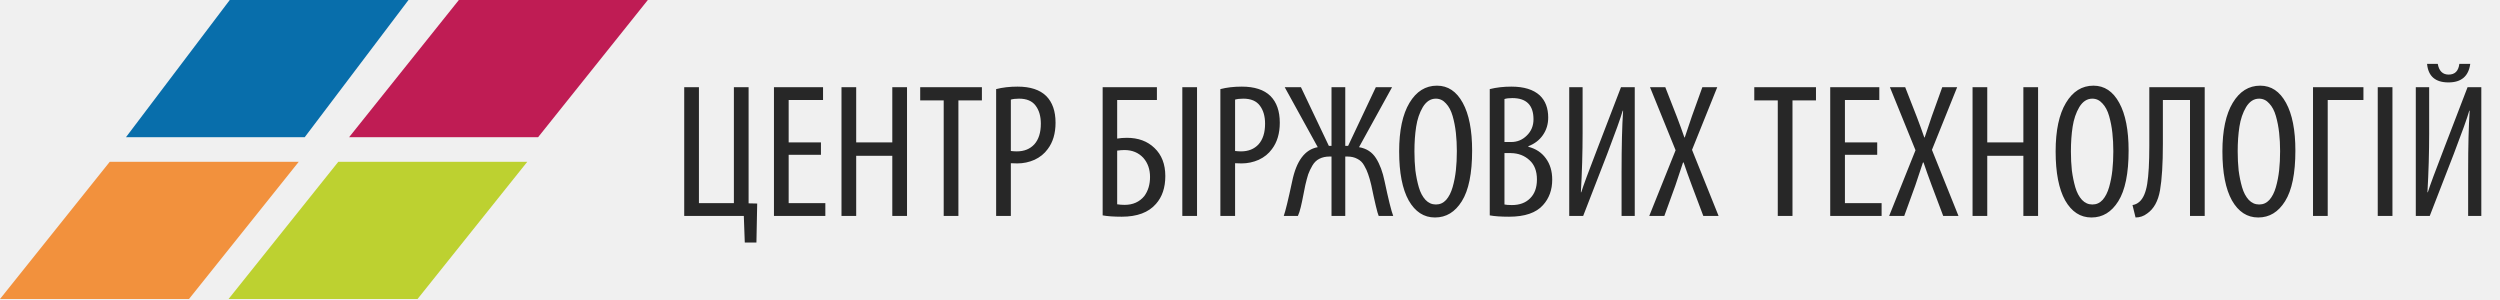
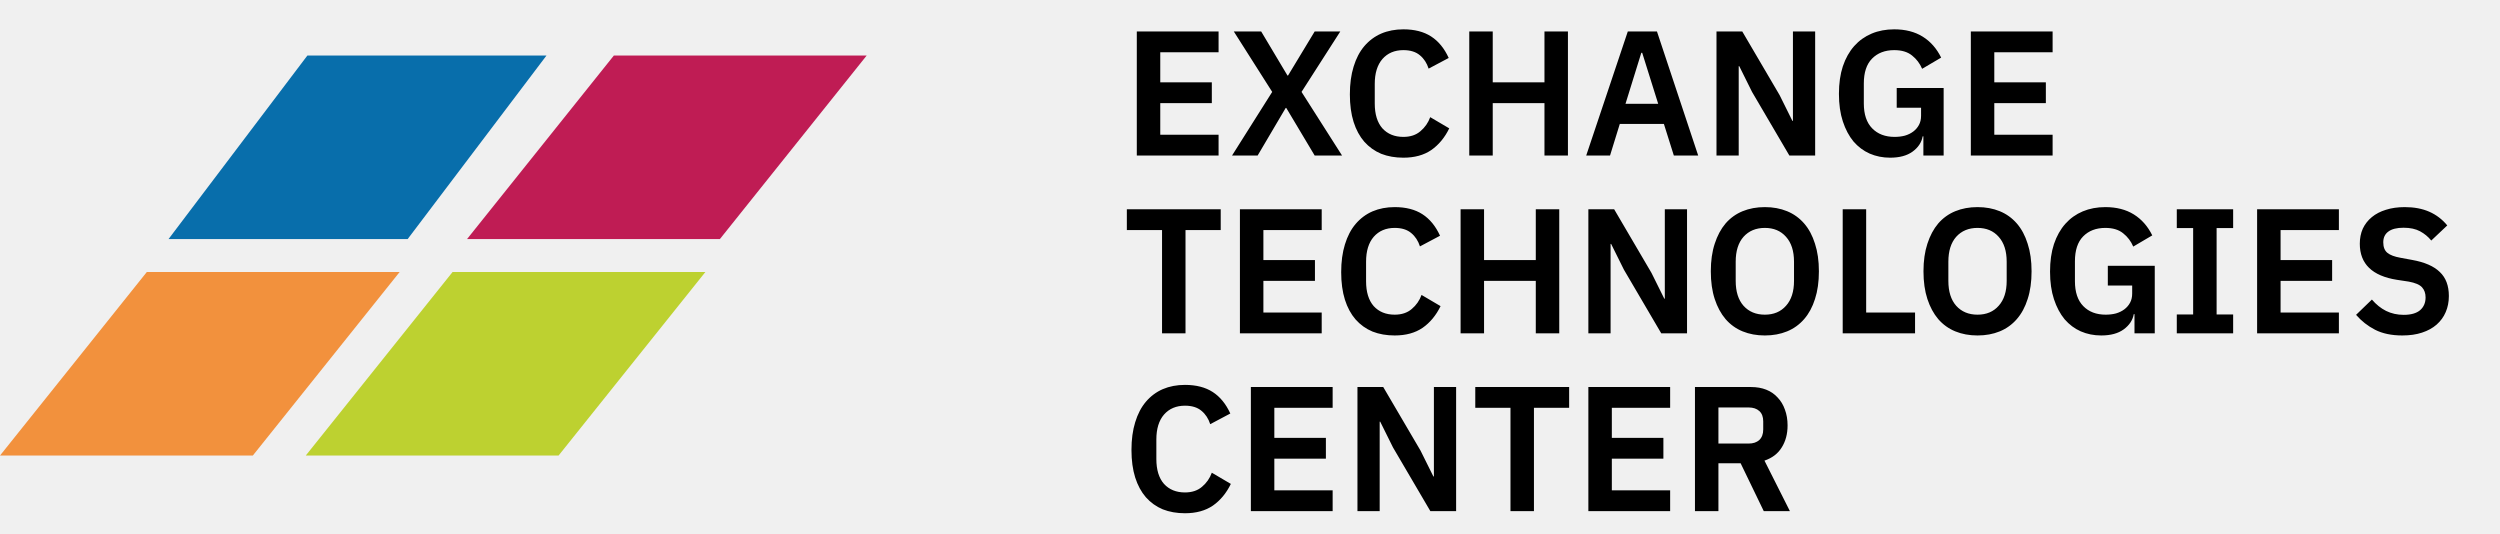
- <svg xmlns="http://www.w3.org/2000/svg" width="301" height="36" viewBox="0 0 301 36" fill="none">
-   <g clip-path="url(#clip0_3_3011)">
-     <path d="M27.663 0H49.183L36.688 16.518H15.167L27.663 0Z" fill="#086EAB" />
-     <path d="M13.212 19.482H35.967L22.754 36H0L13.212 19.482Z" fill="#F2913D" />
-     <path d="M55.246 0H78L64.788 16.518H42.033L55.246 0Z" fill="#BF1C54" />
-     <path d="M40.729 19.482H63.483L50.271 36H27.517L40.729 19.482Z" fill="#BDD130" />
+ <svg xmlns="http://www.w3.org/2000/svg" width="225" height="48" viewBox="0 0 225 48" fill="none">
+   <g clip-path="url(#clip0_56_11)">
+     <path d="M27.663 5H49.183L36.688 21.518H15.167L27.663 5Z" fill="#086EAB" />
+     <path d="M13.212 24.482H35.967L22.754 41H0L13.212 24.482Z" fill="#F2913D" />
+     <path d="M55.246 5H78L64.788 21.518H42.033L55.246 5Z" fill="#BF1C54" />
+     <path d="M40.729 24.482H63.483L50.271 41H27.517L40.729 24.482Z" fill="#BDD130" />
  </g>
-   <path d="M82.38 10.498H84.151V24.459H88.36V10.498H90.131V24.482L91.166 24.505L91.074 29.197H89.671L89.556 26H82.38V10.498ZM98.842 17.145V18.64H94.955V24.459H99.371V26H93.184V10.498H99.095V12.039H94.955V17.145H98.842ZM101.315 10.498H103.086V17.145H107.433V10.498H109.204V26H107.433V18.755H103.086V26H101.315V10.498ZM113.621 26V12.085H110.792V10.498H118.221V12.085H115.392V26H113.621ZM119.935 26V10.728C120.701 10.529 121.56 10.429 122.511 10.429C124.044 10.429 125.194 10.805 125.961 11.556C126.712 12.307 127.088 13.381 127.088 14.776C127.088 16.064 126.773 17.122 126.145 17.95C125.746 18.502 125.217 18.931 124.558 19.238C123.898 19.529 123.208 19.675 122.488 19.675C122.135 19.675 121.874 19.667 121.706 19.652V26H119.935ZM121.706 11.993V18.18C121.982 18.211 122.219 18.226 122.419 18.226C123.308 18.226 124.013 17.942 124.535 17.375C125.056 16.792 125.317 15.964 125.317 14.891C125.317 14.002 125.11 13.281 124.696 12.729C124.282 12.162 123.615 11.878 122.695 11.878C122.296 11.878 121.966 11.916 121.706 11.993ZM132.76 10.498H139.292V12.039H134.508V16.685C134.876 16.624 135.267 16.593 135.681 16.593C137.046 16.593 138.15 16.999 138.993 17.812C139.867 18.64 140.304 19.767 140.304 21.193C140.304 22.588 139.929 23.708 139.177 24.551C138.288 25.578 136.916 26.092 135.06 26.092C134.094 26.092 133.328 26.038 132.76 25.931V10.498ZM134.508 18.134V24.597C134.8 24.643 135.099 24.666 135.405 24.666C136.402 24.666 137.192 24.313 137.774 23.608C138.234 22.979 138.464 22.213 138.464 21.308C138.464 20.388 138.196 19.621 137.659 19.008C137.077 18.379 136.318 18.065 135.382 18.065C135.122 18.065 134.83 18.088 134.508 18.134ZM142.351 10.498H144.122V26H142.351V10.498ZM146.933 26V10.728C147.699 10.529 148.558 10.429 149.509 10.429C151.042 10.429 152.192 10.805 152.959 11.556C153.71 12.307 154.086 13.381 154.086 14.776C154.086 16.064 153.771 17.122 153.143 17.95C152.744 18.502 152.215 18.931 151.556 19.238C150.896 19.529 150.206 19.675 149.486 19.675C149.133 19.675 148.872 19.667 148.704 19.652V26H146.933ZM148.704 11.993V18.18C148.98 18.211 149.217 18.226 149.417 18.226C150.306 18.226 151.011 17.942 151.533 17.375C152.054 16.792 152.315 15.964 152.315 14.891C152.315 14.002 152.108 13.281 151.694 12.729C151.28 12.162 150.613 11.878 149.693 11.878C149.294 11.878 148.964 11.916 148.704 11.993ZM154.679 10.498H156.634L159.992 17.559H160.314V10.498H161.97V17.559H162.315L165.65 10.498H167.605L163.626 17.72C164.531 17.873 165.213 18.318 165.673 19.054C166.133 19.775 166.478 20.702 166.708 21.837C167.168 24.014 167.513 25.402 167.743 26H165.995C165.842 25.663 165.543 24.421 165.098 22.274C164.975 21.753 164.853 21.323 164.73 20.986C164.623 20.649 164.462 20.296 164.247 19.928C164.048 19.56 163.772 19.292 163.419 19.123C163.082 18.939 162.683 18.847 162.223 18.847H161.97V26H160.314V18.847H160.084C159.609 18.847 159.195 18.939 158.842 19.123C158.505 19.292 158.229 19.56 158.014 19.928C157.799 20.296 157.631 20.649 157.508 20.986C157.401 21.323 157.286 21.753 157.163 22.274C157.117 22.458 157.04 22.841 156.933 23.424C156.826 23.991 156.718 24.497 156.611 24.942C156.504 25.387 156.389 25.739 156.266 26H154.564C154.763 25.448 155.101 24.06 155.576 21.837C156.082 19.368 157.109 17.996 158.658 17.72L154.679 10.498ZM172.782 26.184H172.759C171.44 26.184 170.39 25.502 169.608 24.137C168.841 22.757 168.458 20.787 168.458 18.226C168.458 15.711 168.872 13.764 169.7 12.384C170.528 11.004 171.632 10.314 173.012 10.314C174.33 10.314 175.365 11.004 176.117 12.384C176.868 13.749 177.244 15.665 177.244 18.134C177.244 20.879 176.83 22.91 176.002 24.229C175.189 25.532 174.116 26.184 172.782 26.184ZM172.874 24.62H172.897C173.372 24.62 173.778 24.436 174.116 24.068C174.453 23.685 174.714 23.171 174.898 22.527C175.082 21.883 175.212 21.208 175.289 20.503C175.365 19.798 175.404 19.031 175.404 18.203C175.404 17.421 175.365 16.685 175.289 15.995C175.212 15.29 175.082 14.615 174.898 13.971C174.714 13.327 174.445 12.821 174.093 12.453C173.755 12.07 173.349 11.878 172.874 11.878C172.245 11.878 171.724 12.215 171.31 12.89C170.911 13.565 170.643 14.354 170.505 15.259C170.367 16.148 170.298 17.137 170.298 18.226C170.298 19.039 170.336 19.805 170.413 20.526C170.505 21.231 170.643 21.906 170.827 22.55C171.011 23.179 171.279 23.685 171.632 24.068C171.984 24.436 172.398 24.62 172.874 24.62ZM179.366 25.931V10.728C180.164 10.529 181.03 10.429 181.965 10.429C183.483 10.429 184.626 10.782 185.392 11.487C186.067 12.131 186.404 13.02 186.404 14.155C186.404 14.952 186.19 15.658 185.76 16.271C185.346 16.869 184.764 17.314 184.012 17.605V17.674C184.917 17.904 185.622 18.372 186.128 19.077C186.634 19.767 186.887 20.618 186.887 21.63C186.887 22.857 186.519 23.876 185.783 24.689C184.955 25.624 183.591 26.092 181.689 26.092C180.708 26.092 179.934 26.038 179.366 25.931ZM181.137 11.924V17.099H181.942C182.678 17.099 183.307 16.838 183.828 16.317C184.365 15.796 184.633 15.144 184.633 14.362C184.633 12.66 183.782 11.809 182.08 11.809C181.682 11.809 181.367 11.847 181.137 11.924ZM181.137 18.433V24.62C181.337 24.666 181.636 24.689 182.034 24.689C182.954 24.689 183.683 24.421 184.219 23.884C184.771 23.347 185.047 22.588 185.047 21.607C185.047 20.595 184.748 19.821 184.15 19.284C183.552 18.732 182.809 18.448 181.919 18.433H181.137ZM188.935 10.498H190.545V16.041C190.545 18.341 190.476 20.71 190.338 23.148H190.384C190.598 22.443 191.265 20.641 192.385 17.743L195.168 10.498H196.824V26H195.237V20.641C195.237 17.605 195.298 15.167 195.421 13.327H195.375C195.129 14.186 194.508 15.918 193.512 18.525L190.614 26H188.935V10.498ZM206.918 26H205.078L203.675 22.274C203.291 21.247 202.969 20.342 202.709 19.56H202.64L201.72 22.32L200.386 26H198.569L201.743 18.088L198.661 10.498H200.501L201.904 14.086C202.226 14.929 202.525 15.75 202.801 16.547H202.847C203.092 15.826 203.376 14.983 203.698 14.017L204.963 10.498H206.757L203.721 18.042L206.918 26ZM214.044 26V12.085H211.215V10.498H218.644V12.085H215.815V26H214.044ZM226.016 17.145V18.64H222.129V24.459H226.545V26H220.358V10.498H226.269V12.039H222.129V17.145H226.016ZM235.802 26H233.962L232.559 22.274C232.176 21.247 231.854 20.342 231.593 19.56H231.524L230.604 22.32L229.27 26H227.453L230.627 18.088L227.545 10.498H229.385L230.788 14.086C231.11 14.929 231.409 15.75 231.685 16.547H231.731C231.977 15.826 232.26 14.983 232.582 14.017L233.847 10.498H235.641L232.605 18.042L235.802 26ZM237.495 10.498H239.266V17.145H243.613V10.498H245.384V26H243.613V18.755H239.266V26H237.495V10.498ZM251.822 26.184H251.799C250.48 26.184 249.43 25.502 248.648 24.137C247.881 22.757 247.498 20.787 247.498 18.226C247.498 15.711 247.912 13.764 248.74 12.384C249.568 11.004 250.672 10.314 252.052 10.314C253.37 10.314 254.405 11.004 255.157 12.384C255.908 13.749 256.284 15.665 256.284 18.134C256.284 20.879 255.87 22.91 255.042 24.229C254.229 25.532 253.156 26.184 251.822 26.184ZM251.914 24.62H251.937C252.412 24.62 252.818 24.436 253.156 24.068C253.493 23.685 253.754 23.171 253.938 22.527C254.122 21.883 254.252 21.208 254.329 20.503C254.405 19.798 254.444 19.031 254.444 18.203C254.444 17.421 254.405 16.685 254.329 15.995C254.252 15.29 254.122 14.615 253.938 13.971C253.754 13.327 253.485 12.821 253.133 12.453C252.795 12.07 252.389 11.878 251.914 11.878C251.285 11.878 250.764 12.215 250.35 12.89C249.951 13.565 249.683 14.354 249.545 15.259C249.407 16.148 249.338 17.137 249.338 18.226C249.338 19.039 249.376 19.805 249.453 20.526C249.545 21.231 249.683 21.906 249.867 22.55C250.051 23.179 250.319 23.685 250.672 24.068C251.024 24.436 251.438 24.62 251.914 24.62ZM258.777 10.498H265.447V26H263.676V12.039H260.41V17.329C260.41 19.736 260.295 21.599 260.065 22.918C259.835 24.221 259.321 25.149 258.524 25.701C258.11 26.023 257.642 26.184 257.121 26.184L256.753 24.689C257.06 24.643 257.336 24.513 257.581 24.298C258.041 23.899 258.355 23.179 258.524 22.136C258.693 21.093 258.777 19.575 258.777 17.582V10.498ZM271.902 26.184H271.879C270.56 26.184 269.51 25.502 268.728 24.137C267.961 22.757 267.578 20.787 267.578 18.226C267.578 15.711 267.992 13.764 268.82 12.384C269.648 11.004 270.752 10.314 272.132 10.314C273.45 10.314 274.485 11.004 275.237 12.384C275.988 13.749 276.364 15.665 276.364 18.134C276.364 20.879 275.95 22.91 275.122 24.229C274.309 25.532 273.236 26.184 271.902 26.184ZM271.994 24.62H272.017C272.492 24.62 272.898 24.436 273.236 24.068C273.573 23.685 273.834 23.171 274.018 22.527C274.202 21.883 274.332 21.208 274.409 20.503C274.485 19.798 274.524 19.031 274.524 18.203C274.524 17.421 274.485 16.685 274.409 15.995C274.332 15.29 274.202 14.615 274.018 13.971C273.834 13.327 273.565 12.821 273.213 12.453C272.875 12.07 272.469 11.878 271.994 11.878C271.365 11.878 270.844 12.215 270.43 12.89C270.031 13.565 269.763 14.354 269.625 15.259C269.487 16.148 269.418 17.137 269.418 18.226C269.418 19.039 269.456 19.805 269.533 20.526C269.625 21.231 269.763 21.906 269.947 22.55C270.131 23.179 270.399 23.685 270.752 24.068C271.104 24.436 271.518 24.62 271.994 24.62ZM278.486 10.498H284.558V12.039H280.257V26H278.486V10.498ZM286.28 10.498H288.051V26H286.28V10.498ZM290.862 10.498H292.472V16.041C292.472 18.341 292.403 20.71 292.265 23.148H292.311C292.526 22.443 293.193 20.641 294.312 17.743L297.095 10.498H298.751V26H297.164V20.641C297.164 17.605 297.226 15.167 297.348 13.327H297.302C297.057 14.186 296.436 15.918 295.439 18.525L292.541 26H290.862V10.498ZM292.219 7.692H293.507C293.661 8.551 294.098 8.98 294.818 8.98C295.57 8.98 295.999 8.551 296.106 7.692H297.417C297.218 9.179 296.344 9.923 294.795 9.923C293.216 9.923 292.357 9.179 292.219 7.692Z" fill="#272727" />
+   <path d="M102.312 14V2.832H109.672V4.704H104.424V7.408H109.064V9.28H104.424V12.128H109.672V14H102.312ZM120.786 14H118.322L115.762 9.712H115.714L113.186 14H110.882L114.498 8.272L111.042 2.832H113.506L115.874 6.8H115.922L118.322 2.832H120.626L117.138 8.272L120.786 14ZM126.304 14.192C125.568 14.192 124.902 14.075 124.304 13.84C123.718 13.595 123.211 13.232 122.784 12.752C122.368 12.272 122.048 11.68 121.824 10.976C121.6 10.261 121.488 9.435 121.488 8.496C121.488 7.557 121.6 6.725 121.824 6C122.048 5.264 122.368 4.651 122.784 4.16C123.211 3.659 123.718 3.28 124.304 3.024C124.902 2.768 125.568 2.64 126.304 2.64C127.307 2.64 128.139 2.853 128.8 3.28C129.462 3.707 129.99 4.352 130.384 5.216L128.576 6.176C128.416 5.675 128.155 5.275 127.792 4.976C127.43 4.667 126.934 4.512 126.304 4.512C125.515 4.512 124.886 4.779 124.416 5.312C123.958 5.845 123.728 6.592 123.728 7.552V9.312C123.728 10.283 123.958 11.029 124.416 11.552C124.886 12.064 125.515 12.32 126.304 12.32C126.934 12.32 127.446 12.149 127.84 11.808C128.246 11.467 128.539 11.045 128.72 10.544L130.432 11.552C130.027 12.384 129.488 13.035 128.816 13.504C128.144 13.963 127.307 14.192 126.304 14.192ZM139.002 9.28H134.346V14H132.234V2.832H134.346V7.408H139.002V2.832H141.114V14H139.002V9.28ZM150.646 14L149.75 11.152H145.782L144.902 14H142.758L146.502 2.832H149.126L152.838 14H150.646ZM147.798 4.752H147.718L146.294 9.344H149.238L147.798 4.752ZM157.684 8.272L156.532 5.952H156.484V14H154.484V2.832H156.804L160.164 8.56L161.316 10.88H161.364V2.832H163.364V14H161.044L157.684 8.272ZM173.104 12.272H173.04C172.944 12.816 172.64 13.275 172.128 13.648C171.627 14.011 170.955 14.192 170.112 14.192C169.451 14.192 168.837 14.069 168.272 13.824C167.717 13.579 167.232 13.216 166.816 12.736C166.411 12.245 166.091 11.643 165.856 10.928C165.621 10.213 165.504 9.387 165.504 8.448C165.504 7.509 165.621 6.683 165.856 5.968C166.101 5.243 166.443 4.635 166.88 4.144C167.317 3.653 167.84 3.28 168.448 3.024C169.056 2.768 169.733 2.64 170.48 2.64C171.483 2.64 172.336 2.859 173.04 3.296C173.744 3.733 174.299 4.363 174.704 5.184L172.992 6.192C172.789 5.712 172.485 5.312 172.08 4.992C171.685 4.672 171.152 4.512 170.48 4.512C169.648 4.512 168.981 4.768 168.48 5.28C167.989 5.781 167.744 6.528 167.744 7.52V9.312C167.744 10.293 167.995 11.04 168.496 11.552C168.997 12.064 169.669 12.32 170.512 12.32C170.843 12.32 171.152 12.283 171.44 12.208C171.728 12.123 171.979 12 172.192 11.84C172.405 11.68 172.576 11.483 172.704 11.248C172.832 11.013 172.896 10.736 172.896 10.416V9.696H170.704V7.92H174.928V14H173.104V12.272ZM177.375 14V2.832H184.735V4.704H179.487V7.408H184.127V9.28H179.487V12.128H184.735V14H177.375ZM106.696 20.704V30H104.584V20.704H101.416V18.832H109.864V20.704H106.696ZM111.593 30V18.832H118.953V20.704H113.705V23.408H118.345V25.28H113.705V28.128H118.953V30H111.593ZM125.523 30.192C124.787 30.192 124.12 30.075 123.523 29.84C122.936 29.595 122.43 29.232 122.003 28.752C121.587 28.272 121.267 27.68 121.043 26.976C120.819 26.261 120.707 25.435 120.707 24.496C120.707 23.557 120.819 22.725 121.043 22C121.267 21.264 121.587 20.651 122.003 20.16C122.43 19.659 122.936 19.28 123.523 19.024C124.12 18.768 124.787 18.64 125.523 18.64C126.526 18.64 127.358 18.853 128.019 19.28C128.68 19.707 129.208 20.352 129.603 21.216L127.795 22.176C127.635 21.675 127.374 21.275 127.011 20.976C126.648 20.667 126.152 20.512 125.523 20.512C124.734 20.512 124.104 20.779 123.635 21.312C123.176 21.845 122.947 22.592 122.947 23.552V25.312C122.947 26.283 123.176 27.029 123.635 27.552C124.104 28.064 124.734 28.32 125.523 28.32C126.152 28.32 126.664 28.149 127.059 27.808C127.464 27.467 127.758 27.045 127.939 26.544L129.651 27.552C129.246 28.384 128.707 29.035 128.035 29.504C127.363 29.963 126.526 30.192 125.523 30.192ZM138.221 25.28H133.565V30H131.453V18.832H133.565V23.408H138.221V18.832H140.333V30H138.221V25.28ZM146.153 24.272L145.001 21.952H144.953V30H142.953V18.832H145.273L148.633 24.56L149.785 26.88H149.833V18.832H151.833V30H149.513L146.153 24.272ZM158.837 30.192C158.101 30.192 157.434 30.069 156.837 29.824C156.239 29.579 155.727 29.211 155.301 28.72C154.885 28.229 154.559 27.627 154.325 26.912C154.09 26.197 153.973 25.365 153.973 24.416C153.973 23.477 154.09 22.651 154.325 21.936C154.559 21.211 154.885 20.603 155.301 20.112C155.727 19.621 156.239 19.253 156.837 19.008C157.434 18.763 158.101 18.64 158.837 18.64C159.573 18.64 160.239 18.763 160.837 19.008C161.434 19.253 161.946 19.621 162.373 20.112C162.799 20.603 163.125 21.211 163.349 21.936C163.583 22.651 163.701 23.477 163.701 24.416C163.701 25.365 163.583 26.197 163.349 26.912C163.125 27.627 162.799 28.229 162.373 28.72C161.946 29.211 161.434 29.579 160.837 29.824C160.239 30.069 159.573 30.192 158.837 30.192ZM158.837 28.32C159.637 28.32 160.271 28.053 160.741 27.52C161.221 26.987 161.461 26.24 161.461 25.28V23.552C161.461 22.592 161.221 21.845 160.741 21.312C160.271 20.779 159.637 20.512 158.837 20.512C158.037 20.512 157.397 20.779 156.917 21.312C156.447 21.845 156.213 22.592 156.213 23.552V25.28C156.213 26.24 156.447 26.987 156.917 27.52C157.397 28.053 158.037 28.32 158.837 28.32ZM165.843 30V18.832H167.955V28.128H172.355V30H165.843ZM177.977 30.192C177.241 30.192 176.575 30.069 175.977 29.824C175.38 29.579 174.868 29.211 174.441 28.72C174.025 28.229 173.7 27.627 173.465 26.912C173.231 26.197 173.113 25.365 173.113 24.416C173.113 23.477 173.231 22.651 173.465 21.936C173.7 21.211 174.025 20.603 174.441 20.112C174.868 19.621 175.38 19.253 175.977 19.008C176.575 18.763 177.241 18.64 177.977 18.64C178.713 18.64 179.38 18.763 179.977 19.008C180.575 19.253 181.087 19.621 181.513 20.112C181.94 20.603 182.265 21.211 182.489 21.936C182.724 22.651 182.841 23.477 182.841 24.416C182.841 25.365 182.724 26.197 182.489 26.912C182.265 27.627 181.94 28.229 181.513 28.72C181.087 29.211 180.575 29.579 179.977 29.824C179.38 30.069 178.713 30.192 177.977 30.192ZM177.977 28.32C178.777 28.32 179.412 28.053 179.881 27.52C180.361 26.987 180.601 26.24 180.601 25.28V23.552C180.601 22.592 180.361 21.845 179.881 21.312C179.412 20.779 178.777 20.512 177.977 20.512C177.177 20.512 176.537 20.779 176.057 21.312C175.588 21.845 175.353 22.592 175.353 23.552V25.28C175.353 26.24 175.588 26.987 176.057 27.52C176.537 28.053 177.177 28.32 177.977 28.32ZM192.104 28.272H192.04C191.944 28.816 191.64 29.275 191.128 29.648C190.627 30.011 189.955 30.192 189.112 30.192C188.451 30.192 187.837 30.069 187.272 29.824C186.717 29.579 186.232 29.216 185.816 28.736C185.411 28.245 185.091 27.643 184.856 26.928C184.621 26.213 184.504 25.387 184.504 24.448C184.504 23.509 184.621 22.683 184.856 21.968C185.101 21.243 185.443 20.635 185.88 20.144C186.317 19.653 186.84 19.28 187.448 19.024C188.056 18.768 188.733 18.64 189.48 18.64C190.483 18.64 191.336 18.859 192.04 19.296C192.744 19.733 193.299 20.363 193.704 21.184L191.992 22.192C191.789 21.712 191.485 21.312 191.08 20.992C190.685 20.672 190.152 20.512 189.48 20.512C188.648 20.512 187.981 20.768 187.48 21.28C186.989 21.781 186.744 22.528 186.744 23.52V25.312C186.744 26.293 186.995 27.04 187.496 27.552C187.997 28.064 188.669 28.32 189.512 28.32C189.843 28.32 190.152 28.283 190.44 28.208C190.728 28.123 190.979 28 191.192 27.84C191.405 27.68 191.576 27.483 191.704 27.248C191.832 27.013 191.896 26.736 191.896 26.416V25.696H189.704V23.92H193.928V30H192.104V28.272ZM195.911 30V28.304H197.383V20.528H195.911V18.832H200.983V20.528H199.495V28.304H200.983V30H195.911ZM203.14 30V18.832H210.5V20.704H205.252V23.408H209.892V25.28H205.252V28.128H210.5V30H203.14ZM216.206 30.192C215.246 30.192 214.43 30.021 213.758 29.68C213.097 29.339 212.526 28.891 212.046 28.336L213.47 26.96C213.854 27.408 214.281 27.749 214.75 27.984C215.23 28.219 215.758 28.336 216.334 28.336C216.985 28.336 217.475 28.197 217.806 27.92C218.137 27.632 218.302 27.248 218.302 26.768C218.302 26.395 218.195 26.091 217.982 25.856C217.769 25.621 217.369 25.451 216.782 25.344L215.726 25.184C213.497 24.832 212.382 23.749 212.382 21.936C212.382 21.435 212.473 20.981 212.654 20.576C212.846 20.171 213.118 19.824 213.47 19.536C213.822 19.248 214.243 19.029 214.734 18.88C215.235 18.72 215.801 18.64 216.43 18.64C217.273 18.64 218.009 18.779 218.638 19.056C219.267 19.333 219.806 19.744 220.254 20.288L218.814 21.648C218.537 21.307 218.201 21.029 217.806 20.816C217.411 20.603 216.915 20.496 216.318 20.496C215.71 20.496 215.251 20.613 214.942 20.848C214.643 21.072 214.494 21.392 214.494 21.808C214.494 22.235 214.617 22.549 214.862 22.752C215.107 22.955 215.502 23.104 216.046 23.2L217.086 23.392C218.217 23.595 219.049 23.957 219.582 24.48C220.126 24.992 220.398 25.712 220.398 26.64C220.398 27.173 220.302 27.659 220.11 28.096C219.929 28.523 219.657 28.896 219.294 29.216C218.942 29.525 218.505 29.765 217.982 29.936C217.47 30.107 216.878 30.192 216.206 30.192ZM106.648 46.192C105.912 46.192 105.245 46.075 104.648 45.84C104.061 45.595 103.555 45.232 103.128 44.752C102.712 44.272 102.392 43.68 102.168 42.976C101.944 42.261 101.832 41.435 101.832 40.496C101.832 39.557 101.944 38.725 102.168 38C102.392 37.264 102.712 36.651 103.128 36.16C103.555 35.659 104.061 35.28 104.648 35.024C105.245 34.768 105.912 34.64 106.648 34.64C107.651 34.64 108.483 34.853 109.144 35.28C109.805 35.707 110.333 36.352 110.728 37.216L108.92 38.176C108.76 37.675 108.499 37.275 108.136 36.976C107.773 36.667 107.277 36.512 106.648 36.512C105.859 36.512 105.229 36.779 104.76 37.312C104.301 37.845 104.072 38.592 104.072 39.552V41.312C104.072 42.283 104.301 43.029 104.76 43.552C105.229 44.064 105.859 44.32 106.648 44.32C107.277 44.32 107.789 44.149 108.184 43.808C108.589 43.467 108.883 43.045 109.064 42.544L110.776 43.552C110.371 44.384 109.832 45.035 109.16 45.504C108.488 45.963 107.651 46.192 106.648 46.192ZM112.578 46V34.832H119.938V36.704H114.69V39.408H119.33V41.28H114.69V44.128H119.938V46H112.578ZM125.371 40.272L124.219 37.952H124.171V46H122.171V34.832H124.491L127.851 40.56L129.003 42.88H129.051V34.832H131.051V46H128.731L125.371 40.272ZM138.055 36.704V46H135.943V36.704H132.775V34.832H141.223V36.704H138.055ZM142.953 46V34.832H150.313V36.704H145.065V39.408H149.705V41.28H145.065V44.128H150.313V46H142.953ZM154.658 46H152.546V34.832H157.586C158.098 34.832 158.557 34.912 158.962 35.072C159.368 35.232 159.709 35.467 159.986 35.776C160.274 36.075 160.493 36.437 160.642 36.864C160.802 37.291 160.882 37.765 160.882 38.288C160.882 39.056 160.706 39.717 160.354 40.272C160.013 40.827 159.496 41.221 158.802 41.456L161.09 46H158.738L156.658 41.696H154.658V46ZM157.378 39.92C157.784 39.92 158.104 39.813 158.338 39.6C158.573 39.376 158.69 39.061 158.69 38.656V37.92C158.69 37.515 158.573 37.205 158.338 36.992C158.104 36.779 157.784 36.672 157.378 36.672H154.658V39.92H157.378Z" fill="black" />
  <defs>
-     <clipPath id="clip0_3_3011">
-       <rect width="78" height="36" fill="white" />
+     <clipPath id="clip0_56_11">
+       <rect width="78" height="36" fill="white" transform="translate(0 5)" />
    </clipPath>
  </defs>
</svg>
